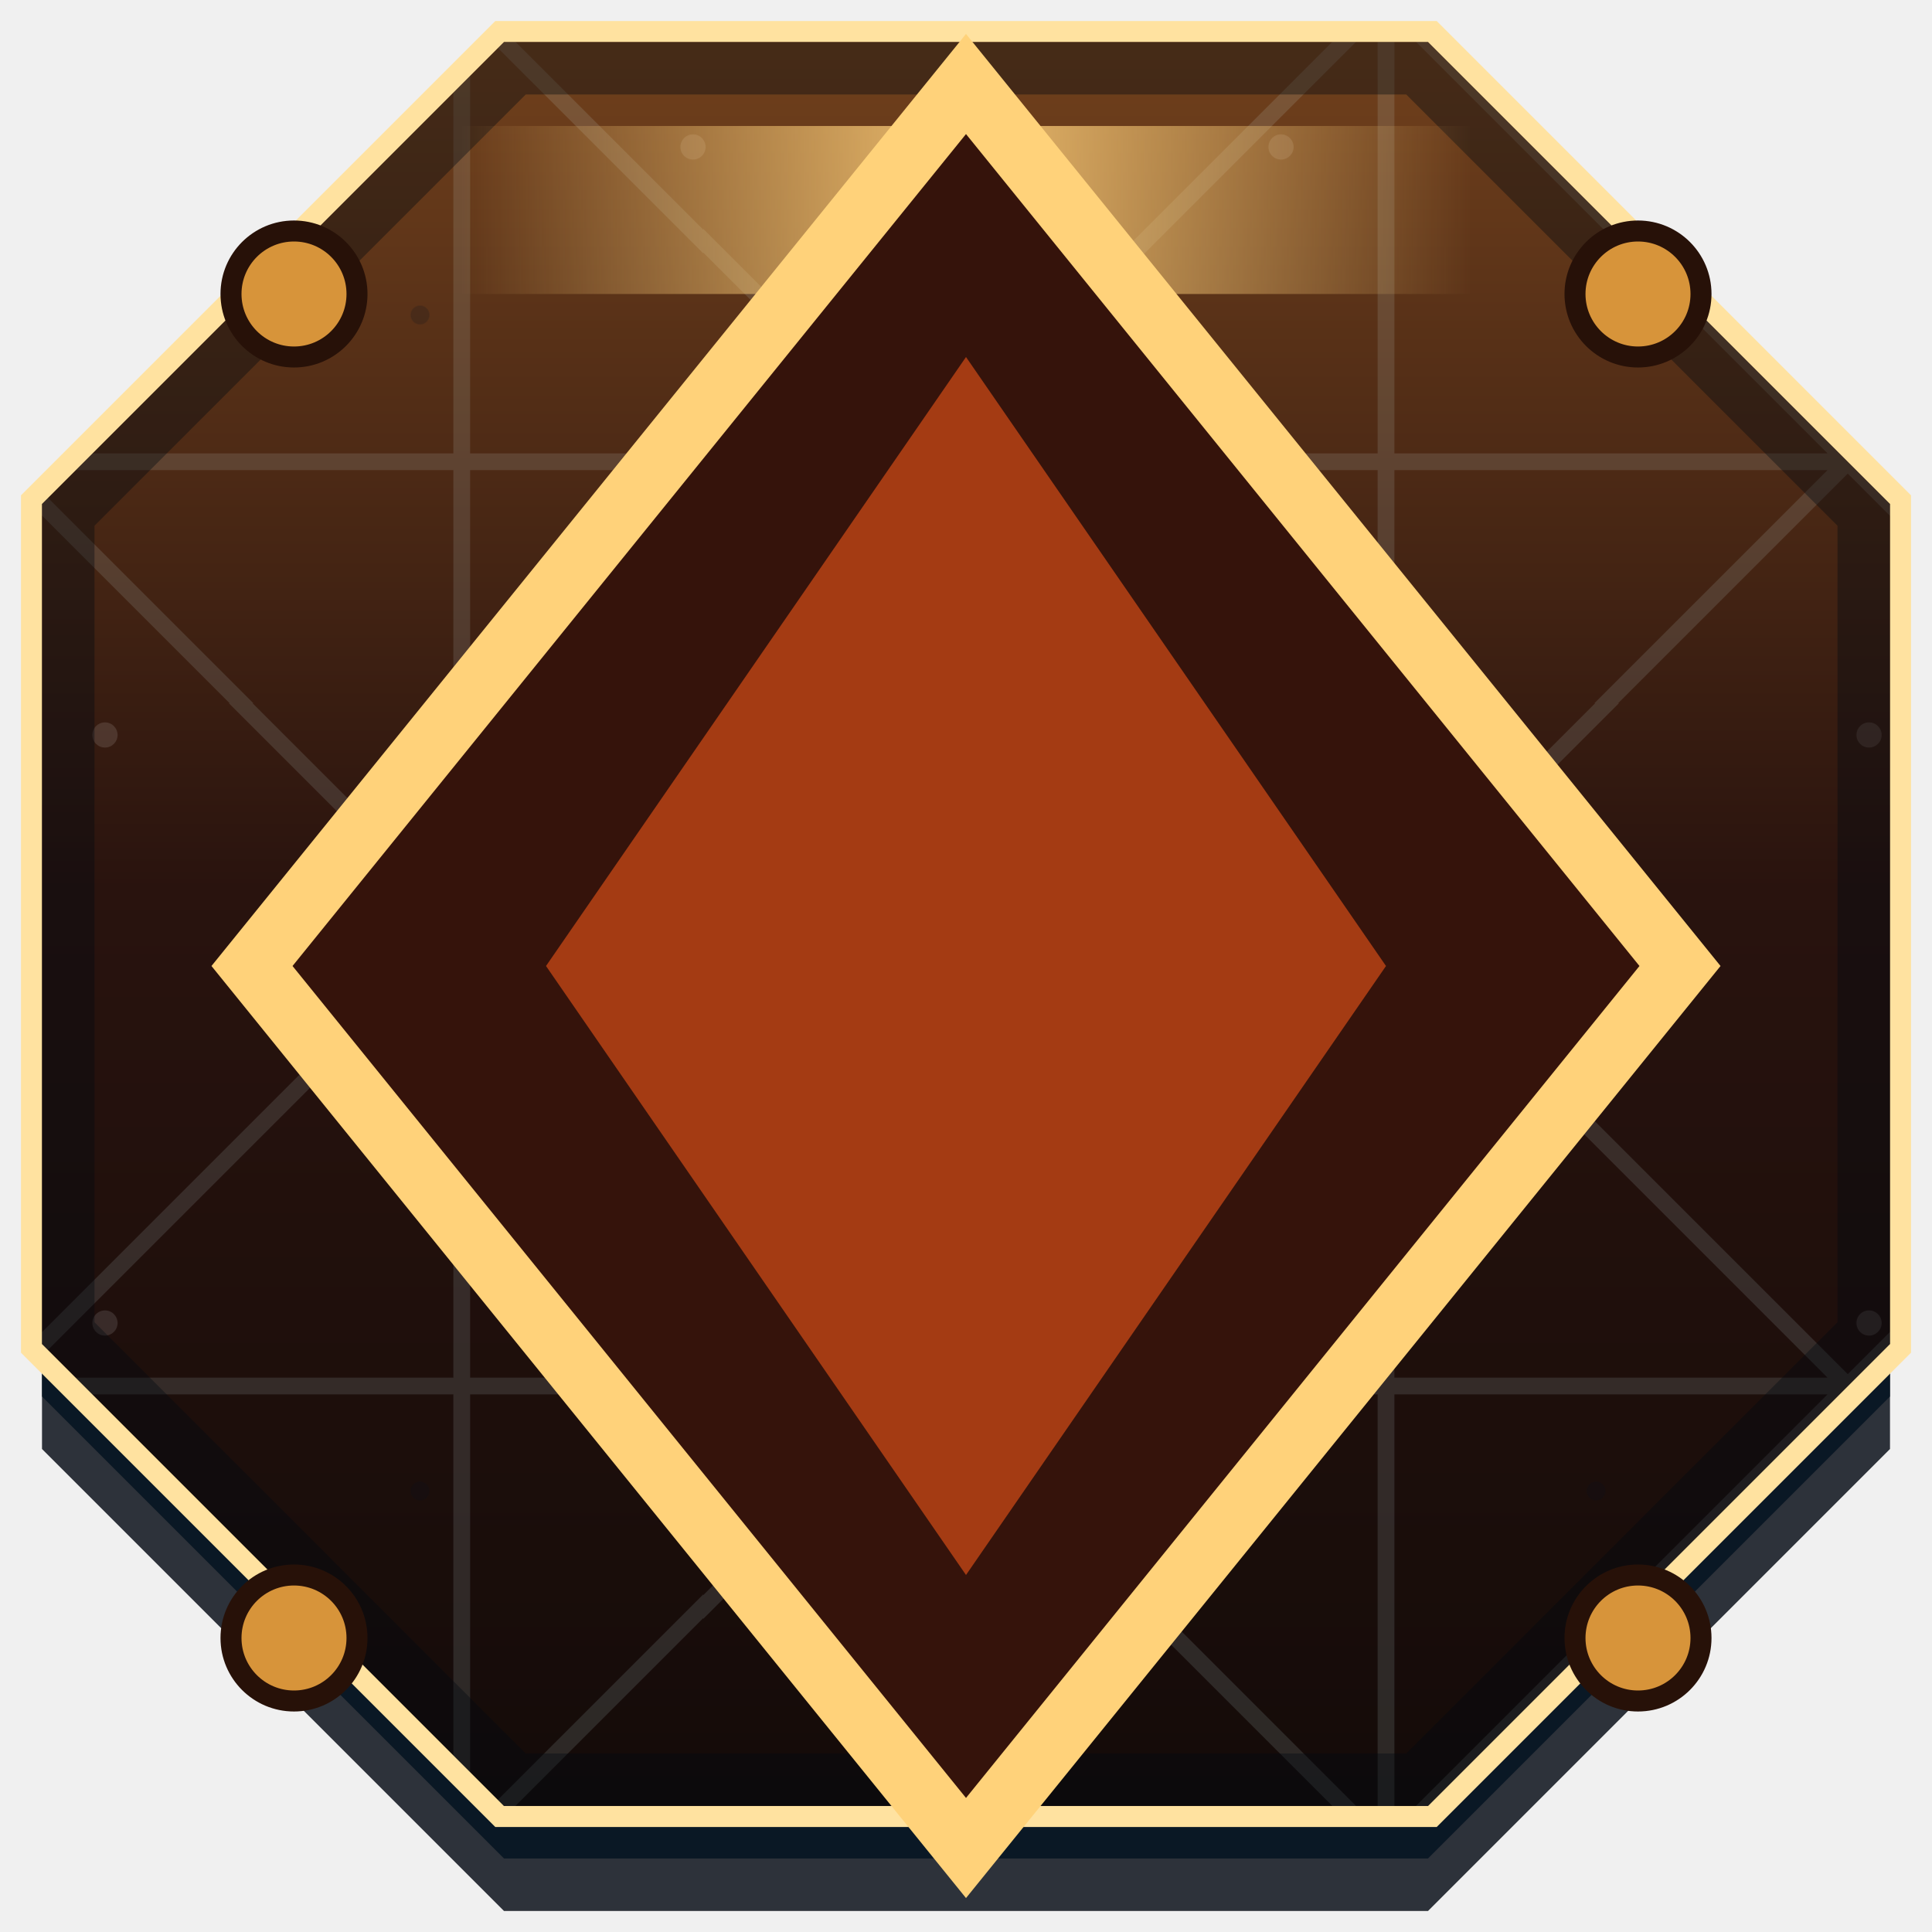
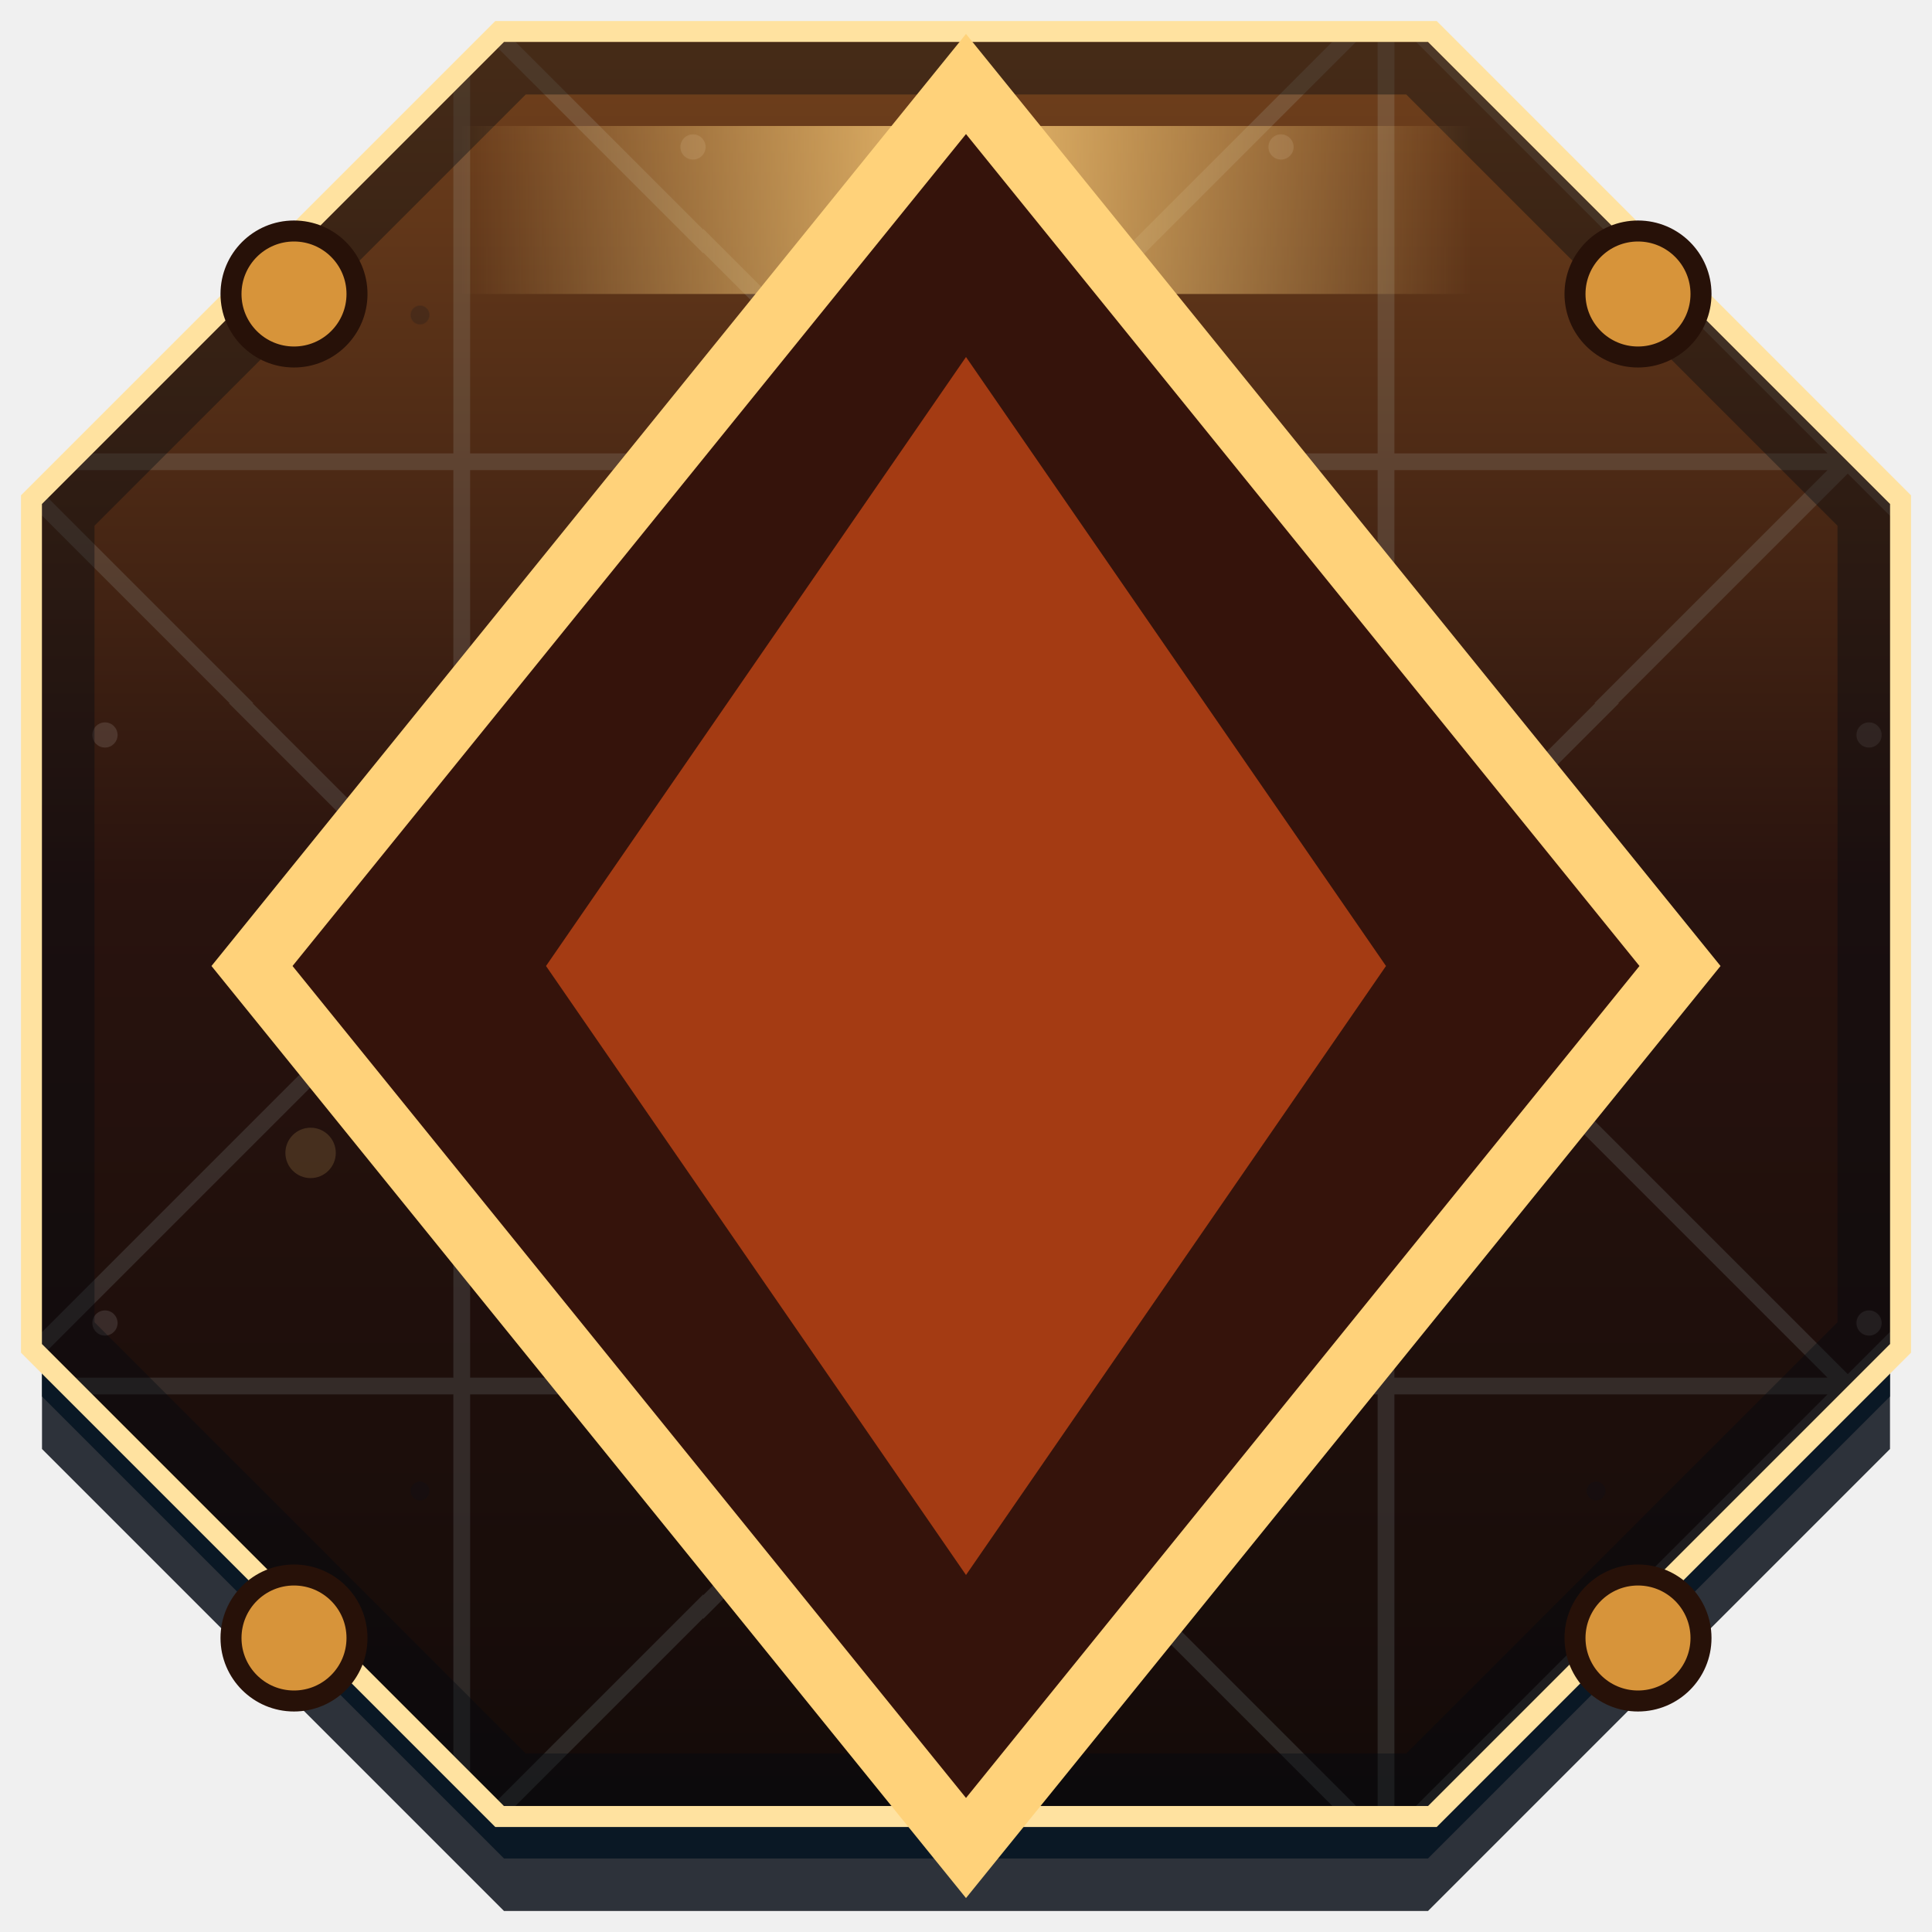
- <svg xmlns="http://www.w3.org/2000/svg" width="184" height="184" viewBox="0 0 92 92" role="img" aria-label="M7 icon-container normal" data-style="m10-volcanic-forge-0.2.0" data-geometry-shape="chamfered-angular" data-corner-radius="2" data-end-cap-depth="22">
+ <svg xmlns="http://www.w3.org/2000/svg" width="184" height="184" viewBox="0 0 92 92" role="img" aria-label="M7 icon-container normal" data-style="m10-volcanic-forge@0.2.0" data-geometry-shape="chamfered-angular" data-corner-radius="2" data-end-cap-depth="22">
  <defs>
    <linearGradient id="m10-icon-container-92x92-normal-plate" x1="0" y1="0" x2="0" y2="1">
      <stop offset="0" stop-color="#70401C" />
      <stop offset=".48" stop-color="#29130E" />
      <stop offset="1" stop-color="#140B09" />
    </linearGradient>
    <linearGradient id="m10-icon-container-92x92-normal-primary" x1="0" y1="0" x2="0" y2="1">
      <stop offset="0" stop-color="#FFF0C5" />
      <stop offset=".45" stop-color="#FF6A1F" />
      <stop offset="1" stop-color="#B34216" />
    </linearGradient>
    <linearGradient id="m10-icon-container-92x92-normal-energy" x1="0" y1="0" x2="1" y2="0">
      <stop offset="0" stop-color="#FFD07A" stop-opacity="0" />
      <stop offset=".5" stop-color="#FFD07A" stop-opacity=".86" />
      <stop offset="1" stop-color="#FFD07A" stop-opacity="0" />
    </linearGradient>
    <pattern id="m10-icon-container-92x92-normal-grain" width="28" height="28" patternUnits="userSpaceOnUse">
      <circle cx="5" cy="7" r=".6" fill="#FFFFFF" fill-opacity=".12" />
      <circle cx="20" cy="15" r=".45" fill="#061321" fill-opacity=".2" />
    </pattern>
    <pattern id="m10-icon-container-92x92-normal-plate-pattern" width="44" height="44" patternUnits="userSpaceOnUse">
      <path d="M0 22H44M22 0V44M0 22L22 0 44 22 22 44Z" fill="none" stroke="#D8FBFF" stroke-opacity=".12" stroke-width=".8" />
    </pattern>
    <mask id="m10-icon-container-92x92-normal-mask">
      <path d="M24 2H68L90 24V64L68 86H24L2 64V24Z" fill="white" />
    </mask>
  </defs>
  <g opacity="1">
    <g id="m10-icon-container-92x92-normal-outer-shadow" data-layer="outer-shadow" transform="translate(0 5)">
      <path d="M24 2H68L90 24V64L68 86H24L2 64V24Z" fill="#020812" opacity=".82" />
    </g>
    <g id="m10-icon-container-92x92-normal-connected-depth" data-layer="connected-depth" transform="translate(0 2.5)">
      <path d="M24 2H68L90 24V64L68 86H24L2 64V24Z" fill="#071522" opacity=".9" />
    </g>
    <g id="m10-icon-container-92x92-normal-outer-frame" data-layer="outer-frame">
      <path d="M24 2H68L90 24V64L68 86H24L2 64V24Z" fill="#071421" stroke="#FFE2A0" stroke-width="2" stroke-linejoin="miter" />
    </g>
    <g id="m10-icon-container-92x92-normal-inner-plate-fill" data-layer="inner-plate-fill">
      <path d="M24 2H68L90 24V64L68 86H24L2 64V24Z" fill="url(#m10-icon-container-92x92-normal-plate)" />
    </g>
    <g id="m10-icon-container-92x92-normal-surface-grain" data-layer="surface-grain" data-material-source="m8-ice-grain" mask="url(#m10-icon-container-92x92-normal-mask)">
      <rect width="92" height="92" fill="url(#m10-icon-container-92x92-normal-grain)" />
    </g>
    <g id="m10-icon-container-92x92-normal-surface-pattern" data-layer="surface-pattern" data-material-source="m8-crystal-facet-pattern" mask="url(#m10-icon-container-92x92-normal-mask)">
      <rect width="92" height="92" fill="url(#m10-icon-container-92x92-normal-plate-pattern)" />
    </g>
    <g id="m10-icon-container-92x92-normal-side-bevel-shade" data-layer="side-bevel-shade" mask="url(#m10-icon-container-92x92-normal-mask)">
      <path d="M24 2H68L90 24V64L68 86H24L2 64V24Z" fill="none" stroke="#020812" stroke-opacity=".38" stroke-width="5" />
    </g>
    <g id="m10-icon-container-92x92-normal-top-bevel-highlight" data-layer="top-bevel-highlight" mask="url(#m10-icon-container-92x92-normal-mask)">
      <path d="M32 8H60" stroke="#FFFFFF" stroke-opacity=".55" stroke-width="3" stroke-linecap="square" />
    </g>
    <g id="m10-icon-container-92x92-normal-cold-edge-accent" data-layer="cold-edge-accent" data-material-source="m8-cold-edge-accent" mask="url(#m10-icon-container-92x92-normal-mask)">
      <rect x="22" y="6" width="48" height="8" fill="url(#m10-icon-container-92x92-normal-energy)" />
    </g>
    <g id="m10-icon-container-92x92-normal-ornament-decal" data-layer="ornament-decal" data-material-source="m7-ornament-marks" mask="url(#m10-icon-container-92x92-normal-mask)">
      <path d="M30 79h16M46 79h16" stroke="#E6FCFF" stroke-opacity=".5" stroke-width="2" />
    </g>
    <g id="m8-icon-container-crystal-focal" data-layer="crystal-focal" data-slot="editable-crystal-focal" aria-label="editable crystal focal">
      <path d="M46 31l12 15-12 15-12-15Z" fill="#A9F7FF" fill-opacity=".42" stroke="#E8FEFF" stroke-width="1.5" />
      <path d="M46 31v30M34 46h24" stroke="#D7FBFF" stroke-opacity=".8" />
      <path d="M46 36l7 10-7 10-7-10Z" fill="#FFFFFF" fill-opacity=".5" />
    </g>
+     <g id="m10-icon-container-variation" data-layer="forge-variation" data-variation-seed="39211" data-variation-baseline="false" fill="#FFD07A" fill-opacity=".16">
+       <circle cx="36.10" cy="49.51" r="1.2" />
+       <circle cx="71.16" cy="42.17" r="1.2" />
+       <circle cx="14.79" cy="54.90" r="1.2" />
+       <circle cx="43.18" cy="66.74" r="1.2" />
+     </g>
    <g id="m10-icon-container-forged-rivets" data-layer="forge-ornament" data-ornament="rivet-rune" fill="#D7943A" stroke="#271108" stroke-width="1">
      <circle cx="14" cy="14" r="3" />
      <circle cx="78" cy="14" r="3" />
      <circle cx="14" cy="78" r="3" />
      <circle cx="78" cy="78" r="3" />
    </g>
    <g id="m10-icon-container-molten-core" data-layer="molten-focal" data-focal="m10-molten-core">
      <circle cx="46" cy="46" r="14.72" fill="#FF5B1A" fill-opacity=".16" />
      <path d="M46 4l34 42-34 42-34-42Z" fill="#35130B" stroke="#FFD27A" stroke-width="3" />
      <path d="M46 17l20 29-20 29-20-29Z" fill="#FF5B1A" fill-opacity=".55" />
    </g>
    <g id="m10-icon-container-embers" data-layer="portrait-embers" data-ember-count="0" fill="#FFD27A" />
-     <g id="m10-icon-container-content" data-layer="content" data-slot="editable-icon-container-content" data-safe-x="36" data-safe-y="8" data-safe-width="20" data-safe-height="74" />
+     <g id="m10-volcanic-forge-icon-container-content" data-layer="content" data-slot="editable-icon-container-content" data-safe-x="36" data-safe-y="8" data-safe-width="20" data-safe-height="74" />
  </g>
</svg>
